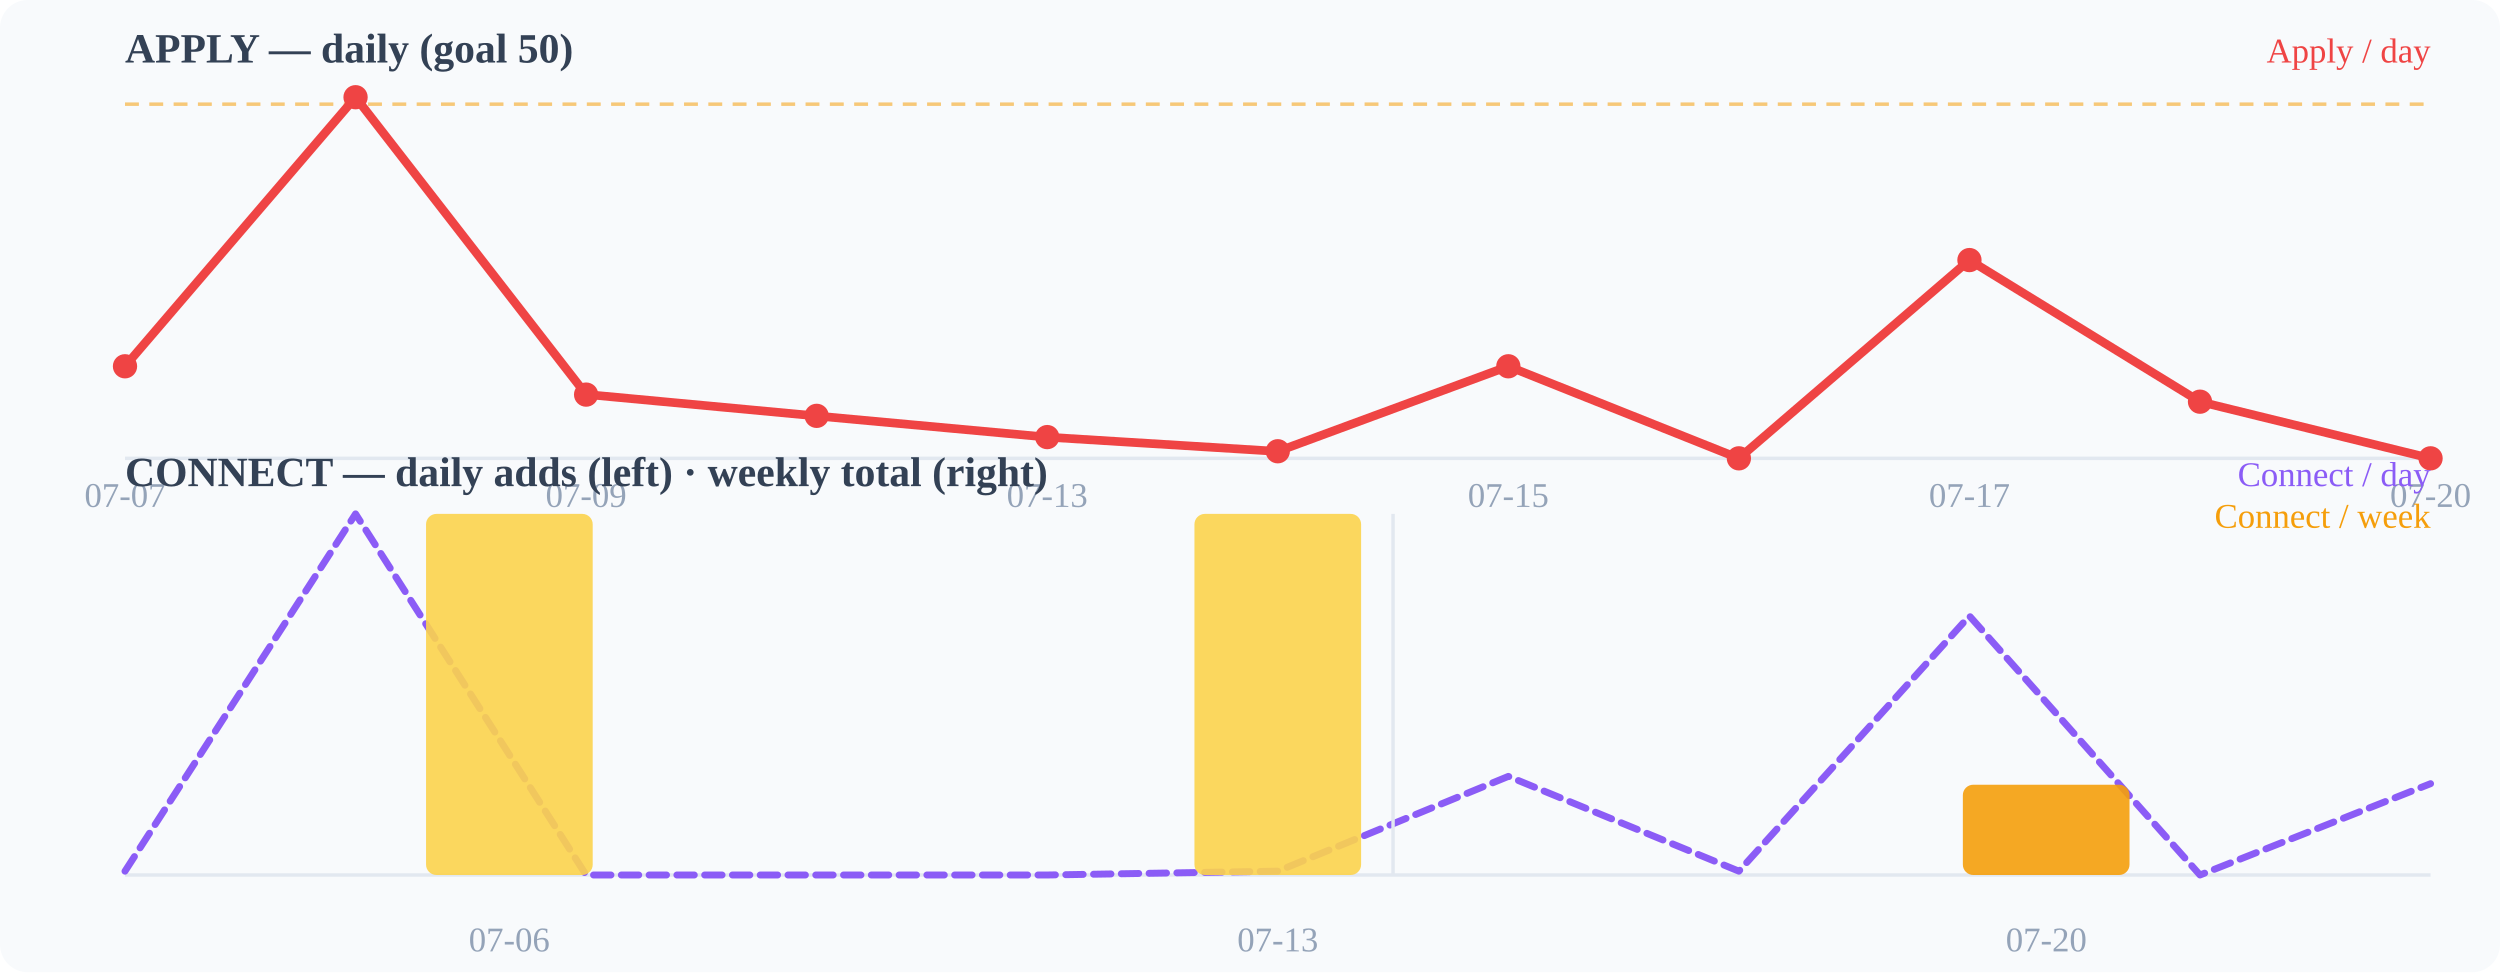
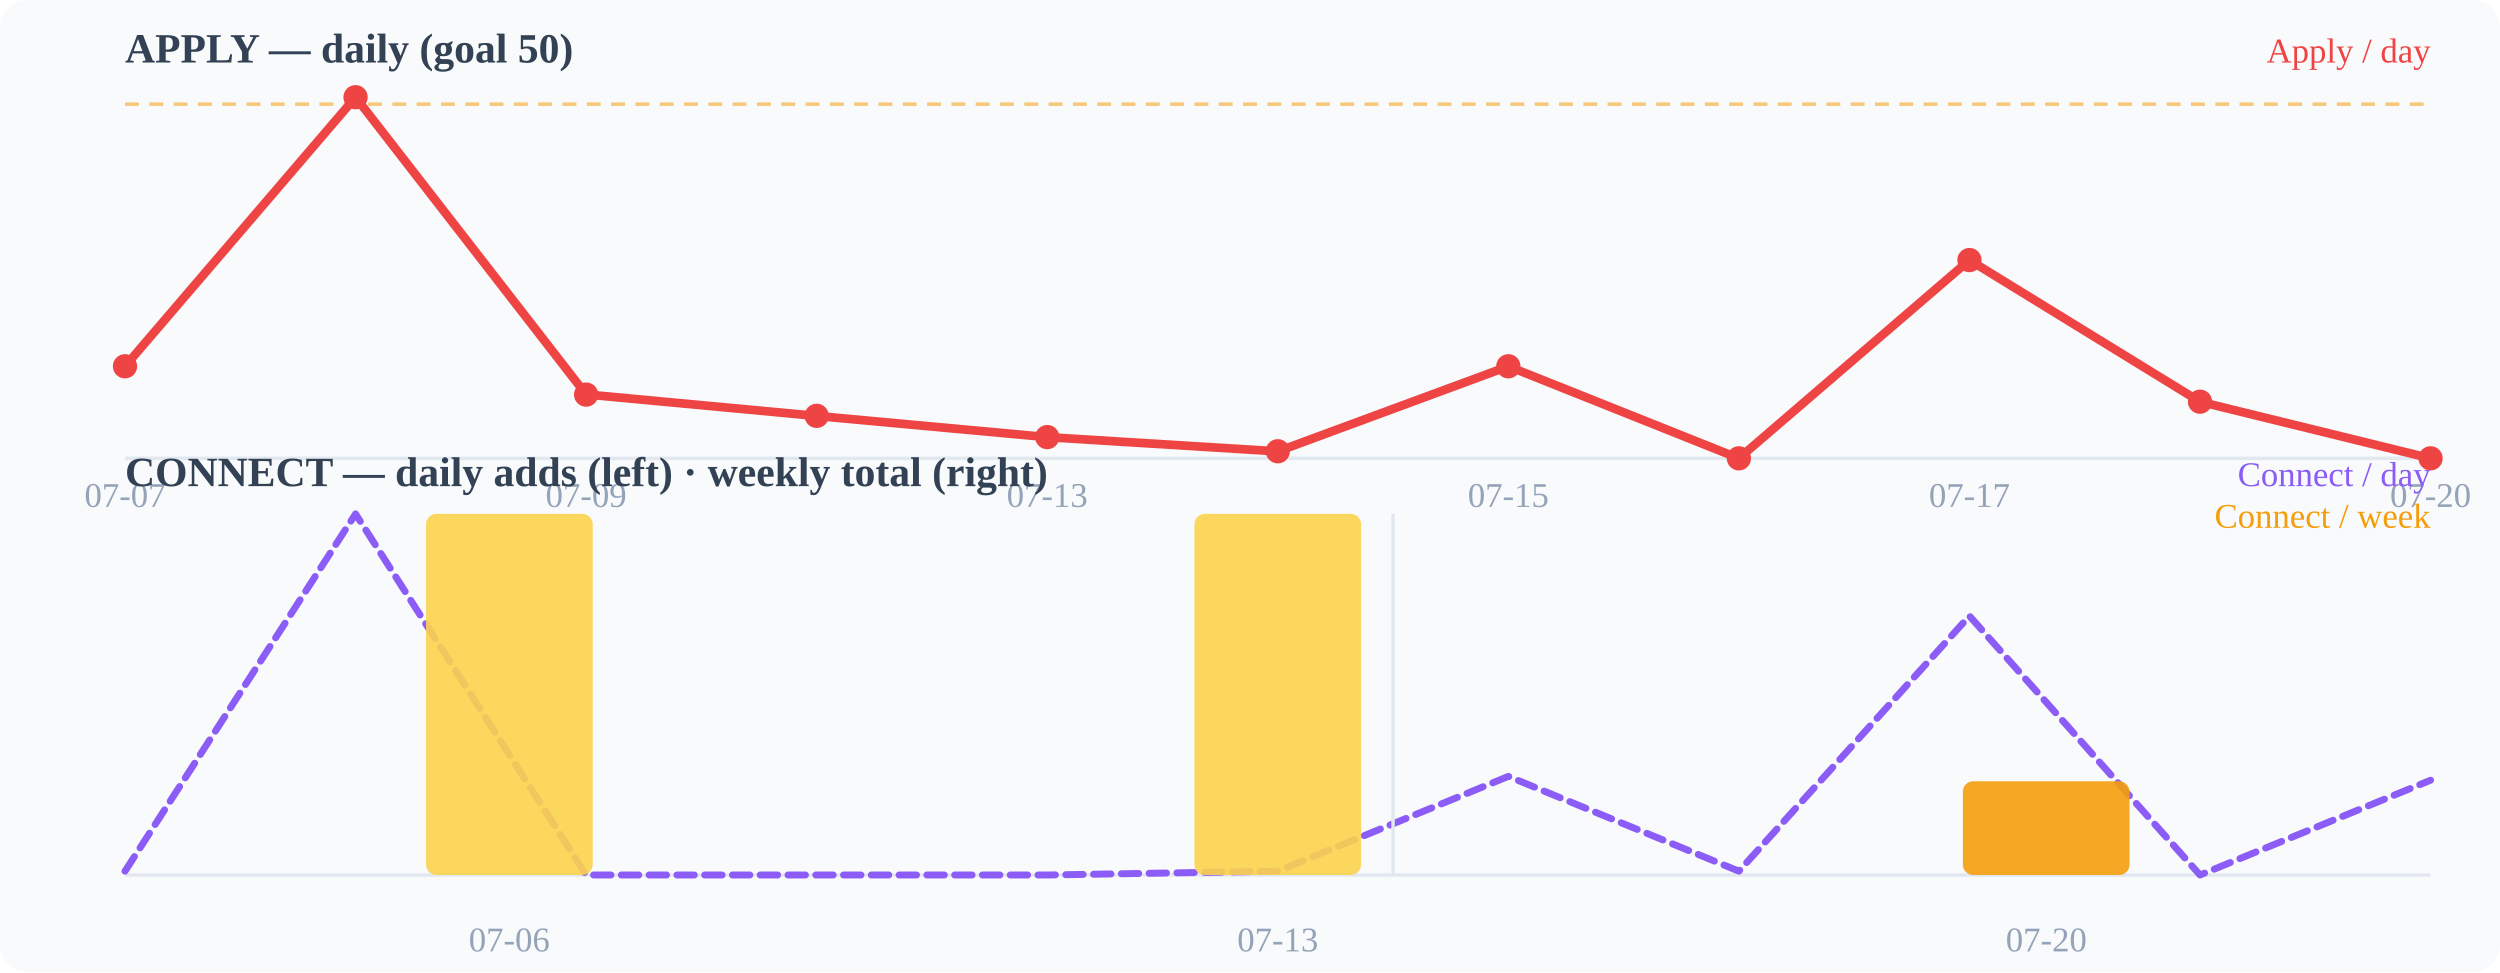
<svg xmlns="http://www.w3.org/2000/svg" width="720" height="280" viewBox="0 0 720 280">
  <rect width="720" height="280" fill="#f8fafc" rx="8" />
  <text x="36" y="18" font-size="12" font-weight="600" fill="#334155">APPLY — daily (goal 50)</text>
  <line x1="36" y1="132" x2="700" y2="132" stroke="#e2e8f0" stroke-width="1" />
  <line x1="36" y1="30.0" x2="700" y2="30.0" stroke="#f59e0b" stroke-width="1" stroke-dasharray="4 3" opacity="0.55" />
  <polyline points="36.0,105.5 102.4,28.0 168.8,113.6 235.2,119.8 301.6,125.9 368.0,130.0 434.4,105.5 500.8,132.0 567.2,74.9 633.6,115.7 700.0,132.0" fill="none" stroke="#ef4444" stroke-width="2.5" stroke-linecap="round" stroke-linejoin="round" />
  <circle cx="36" cy="105.49" r="3.5" fill="#ef4444" />
  <circle cx="102.4" cy="28" r="3.5" fill="#ef4444" />
  <circle cx="168.8" cy="113.647" r="3.5" fill="#ef4444" />
  <circle cx="235.2" cy="119.765" r="3.5" fill="#ef4444" />
  <circle cx="301.6" cy="125.882" r="3.5" fill="#ef4444" />
  <circle cx="368" cy="129.961" r="3.5" fill="#ef4444" />
  <circle cx="434.4" cy="105.49" r="3.5" fill="#ef4444" />
  <circle cx="500.8" cy="132" r="3.5" fill="#ef4444" />
  <circle cx="567.2" cy="74.902" r="3.5" fill="#ef4444" />
  <circle cx="633.6" cy="115.686" r="3.5" fill="#ef4444" />
  <circle cx="700" cy="132" r="3.5" fill="#ef4444" />
  <text x="36" y="146" font-size="10" fill="#94a3b8" text-anchor="middle">07-07</text>
  <text x="168.8" y="146" font-size="10" fill="#94a3b8" text-anchor="middle">07-09</text>
  <text x="301.6" y="146" font-size="10" fill="#94a3b8" text-anchor="middle">07-13</text>
  <text x="434.4" y="146" font-size="10" fill="#94a3b8" text-anchor="middle">07-15</text>
  <text x="567.2" y="146" font-size="10" fill="#94a3b8" text-anchor="middle">07-17</text>
  <text x="700" y="146" font-size="10" fill="#94a3b8" text-anchor="middle">07-20</text>
  <text x="36" y="140" font-size="12" font-weight="600" fill="#334155">CONNECT — daily adds (left) · weekly total (right)</text>
  <line x1="36" y1="252" x2="700" y2="252" stroke="#e2e8f0" stroke-width="1" />
-   <polyline points="36.0,250.9 102.4,148.0 168.8,252.0 235.2,252.0 301.6,252.0 368.0,250.9 434.4,223.6 500.8,250.9 567.2,177.4 633.6,252.0 700.0,225.7" fill="none" stroke="#8b5cf6" stroke-width="2" stroke-linecap="round" stroke-linejoin="round" stroke-dasharray="5 3" />
+   <polyline points="36.0,250.9 102.4,148.0 168.8,252.0 235.2,252.0 301.6,252.0 368.0,250.9 434.4,223.6 500.8,250.9 567.2,177.4 633.6,252.0 700.0,224.7" fill="none" stroke="#8b5cf6" stroke-width="2" stroke-linecap="round" stroke-linejoin="round" stroke-dasharray="5 3" />
  <rect x="122.7" y="148.0" width="48" height="104.0" rx="3" fill="#fcd34d" opacity="0.9" />
  <rect x="344.0" y="148.0" width="48" height="104.0" rx="3" fill="#fcd34d" opacity="0.9" />
-   <rect x="565.3" y="226.0" width="48" height="26.0" rx="3" fill="#f59e0b" opacity="0.9" />
+   <rect x="565.3" y="225.0" width="48" height="27.0" rx="3" fill="#f59e0b" opacity="0.9" />
  <line x1="401.2" y1="148" x2="401.2" y2="252" stroke="#e2e8f0" stroke-width="1" />
  <text x="146.667" y="274" font-size="10" fill="#94a3b8" text-anchor="middle">07-06</text>
  <text x="368" y="274" font-size="10" fill="#94a3b8" text-anchor="middle">07-13</text>
  <text x="589.333" y="274" font-size="10" fill="#94a3b8" text-anchor="middle">07-20</text>
  <text x="700" y="18" font-size="10" fill="#ef4444" text-anchor="end">Apply / day</text>
  <text x="700" y="140" font-size="10" fill="#8b5cf6" text-anchor="end">Connect / day</text>
  <text x="700" y="152" font-size="10" fill="#f59e0b" text-anchor="end">Connect / week</text>
</svg>
